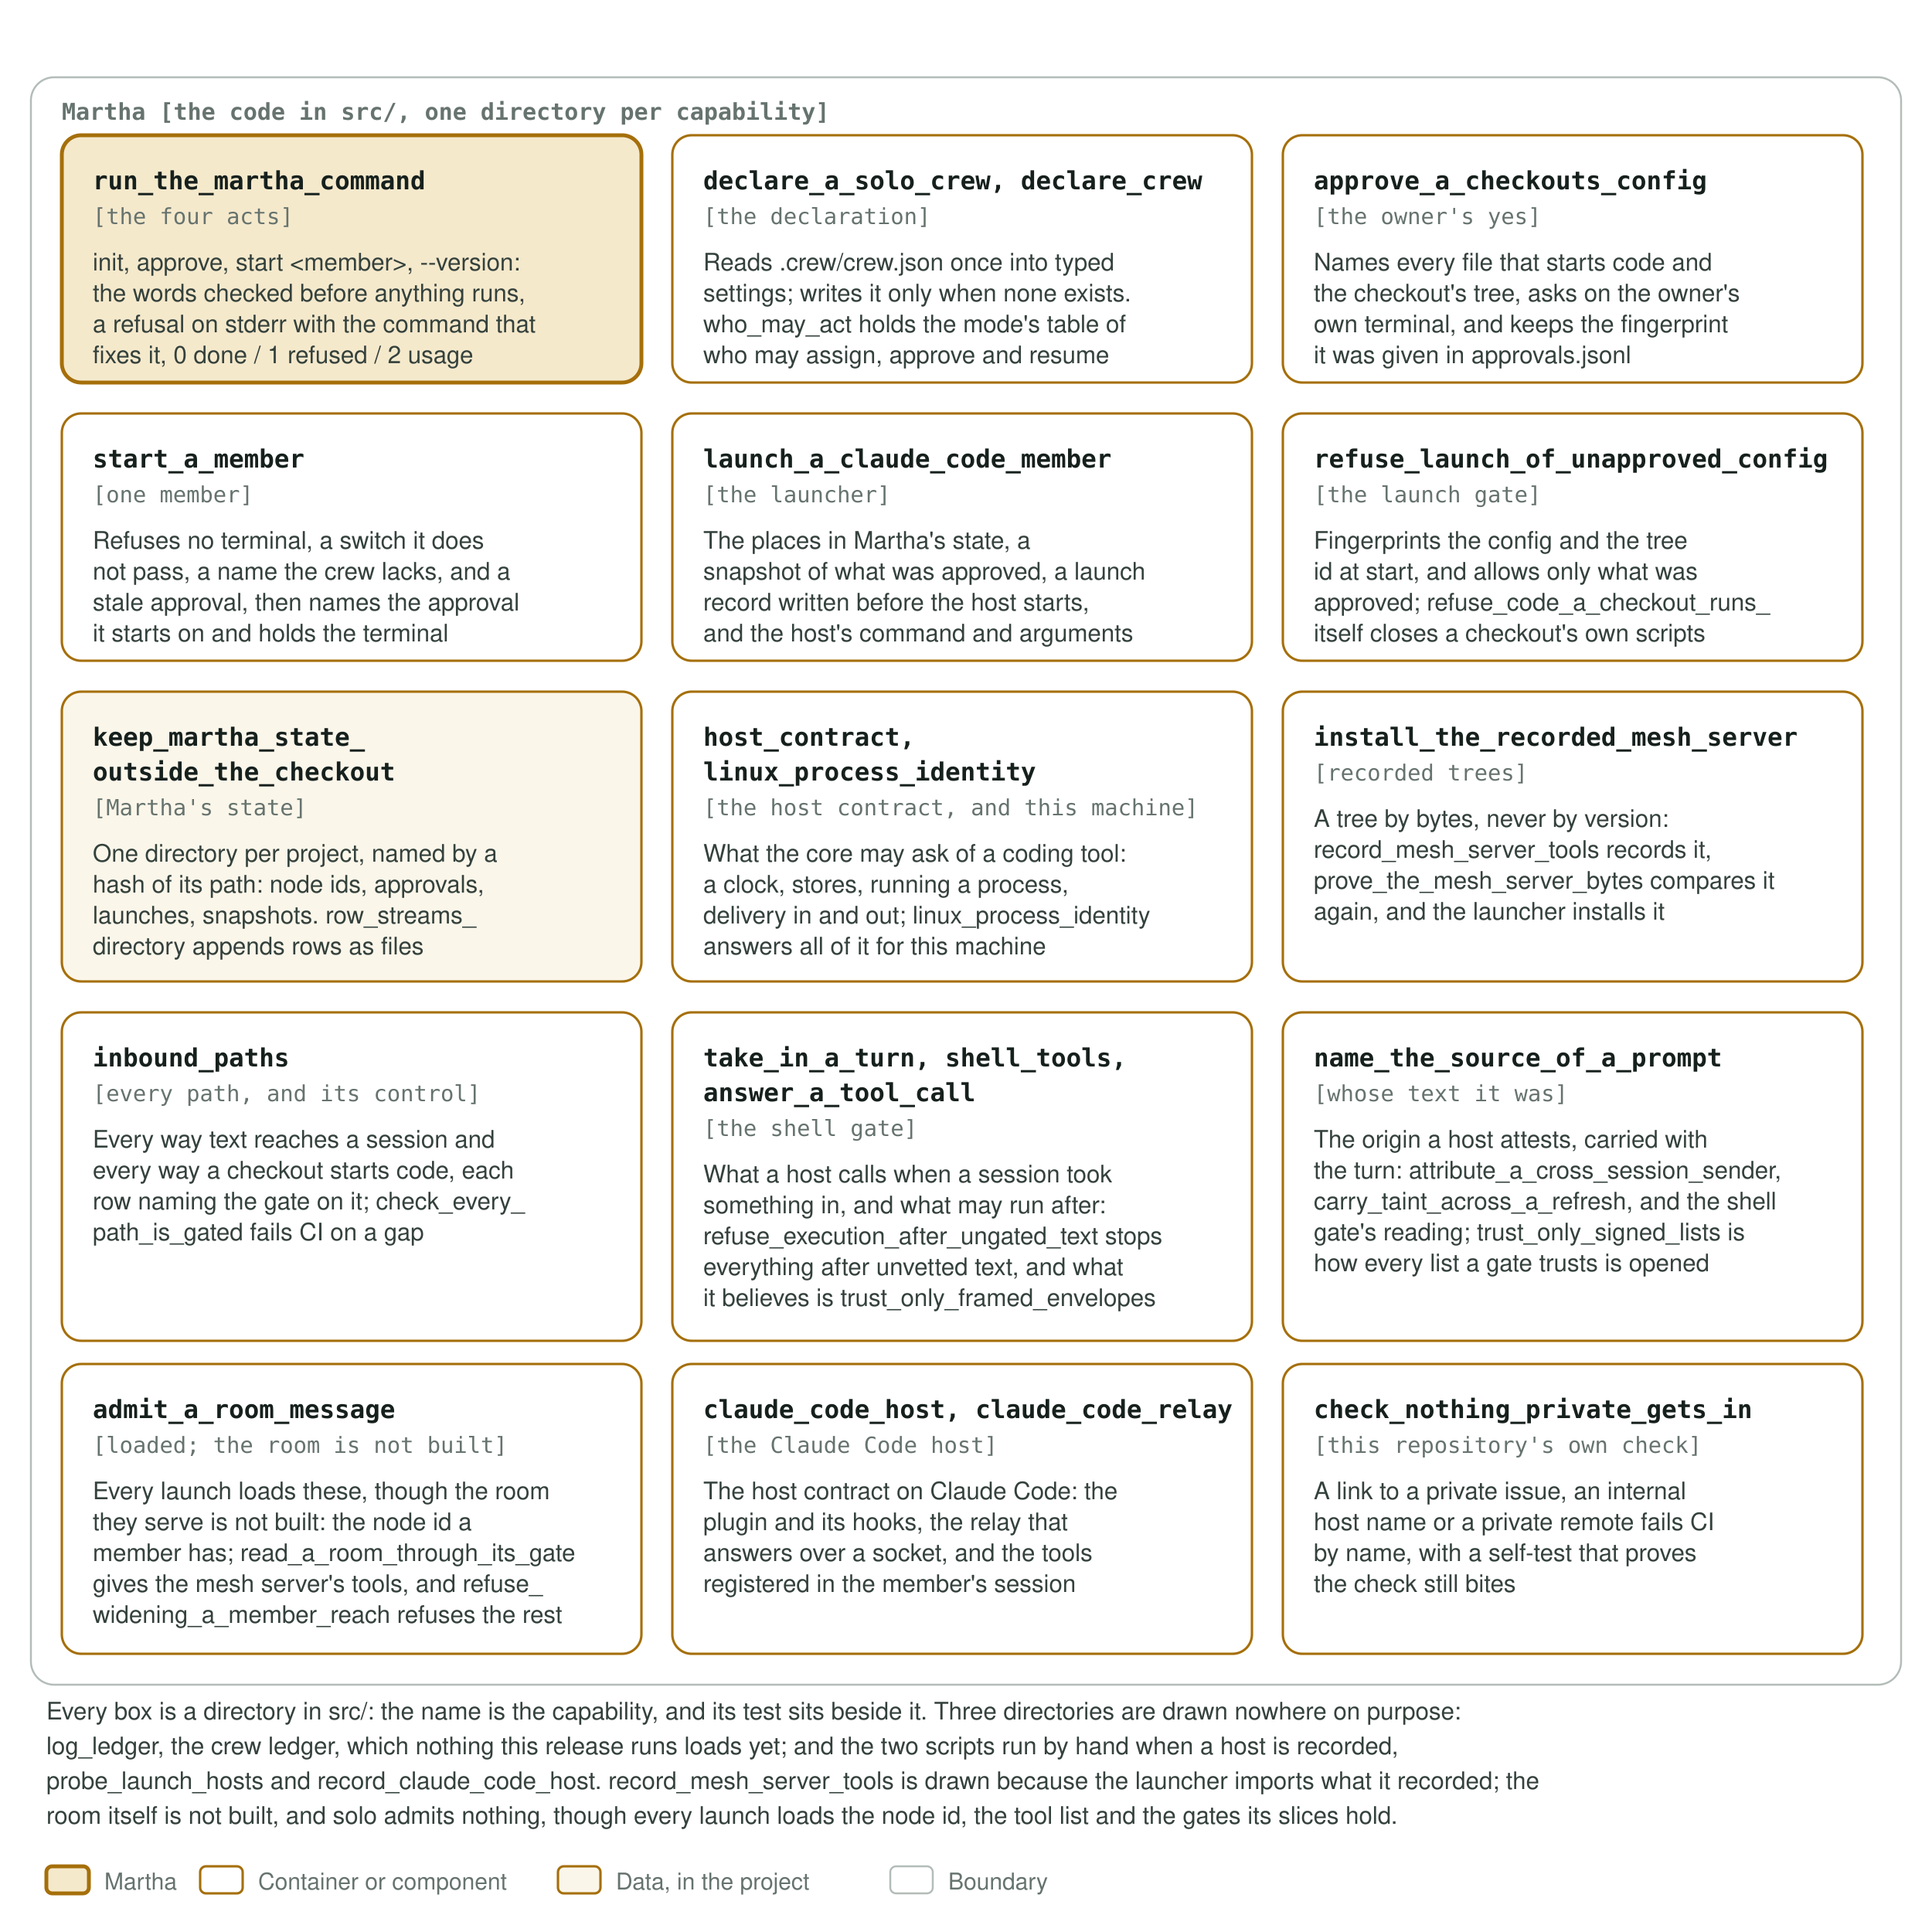
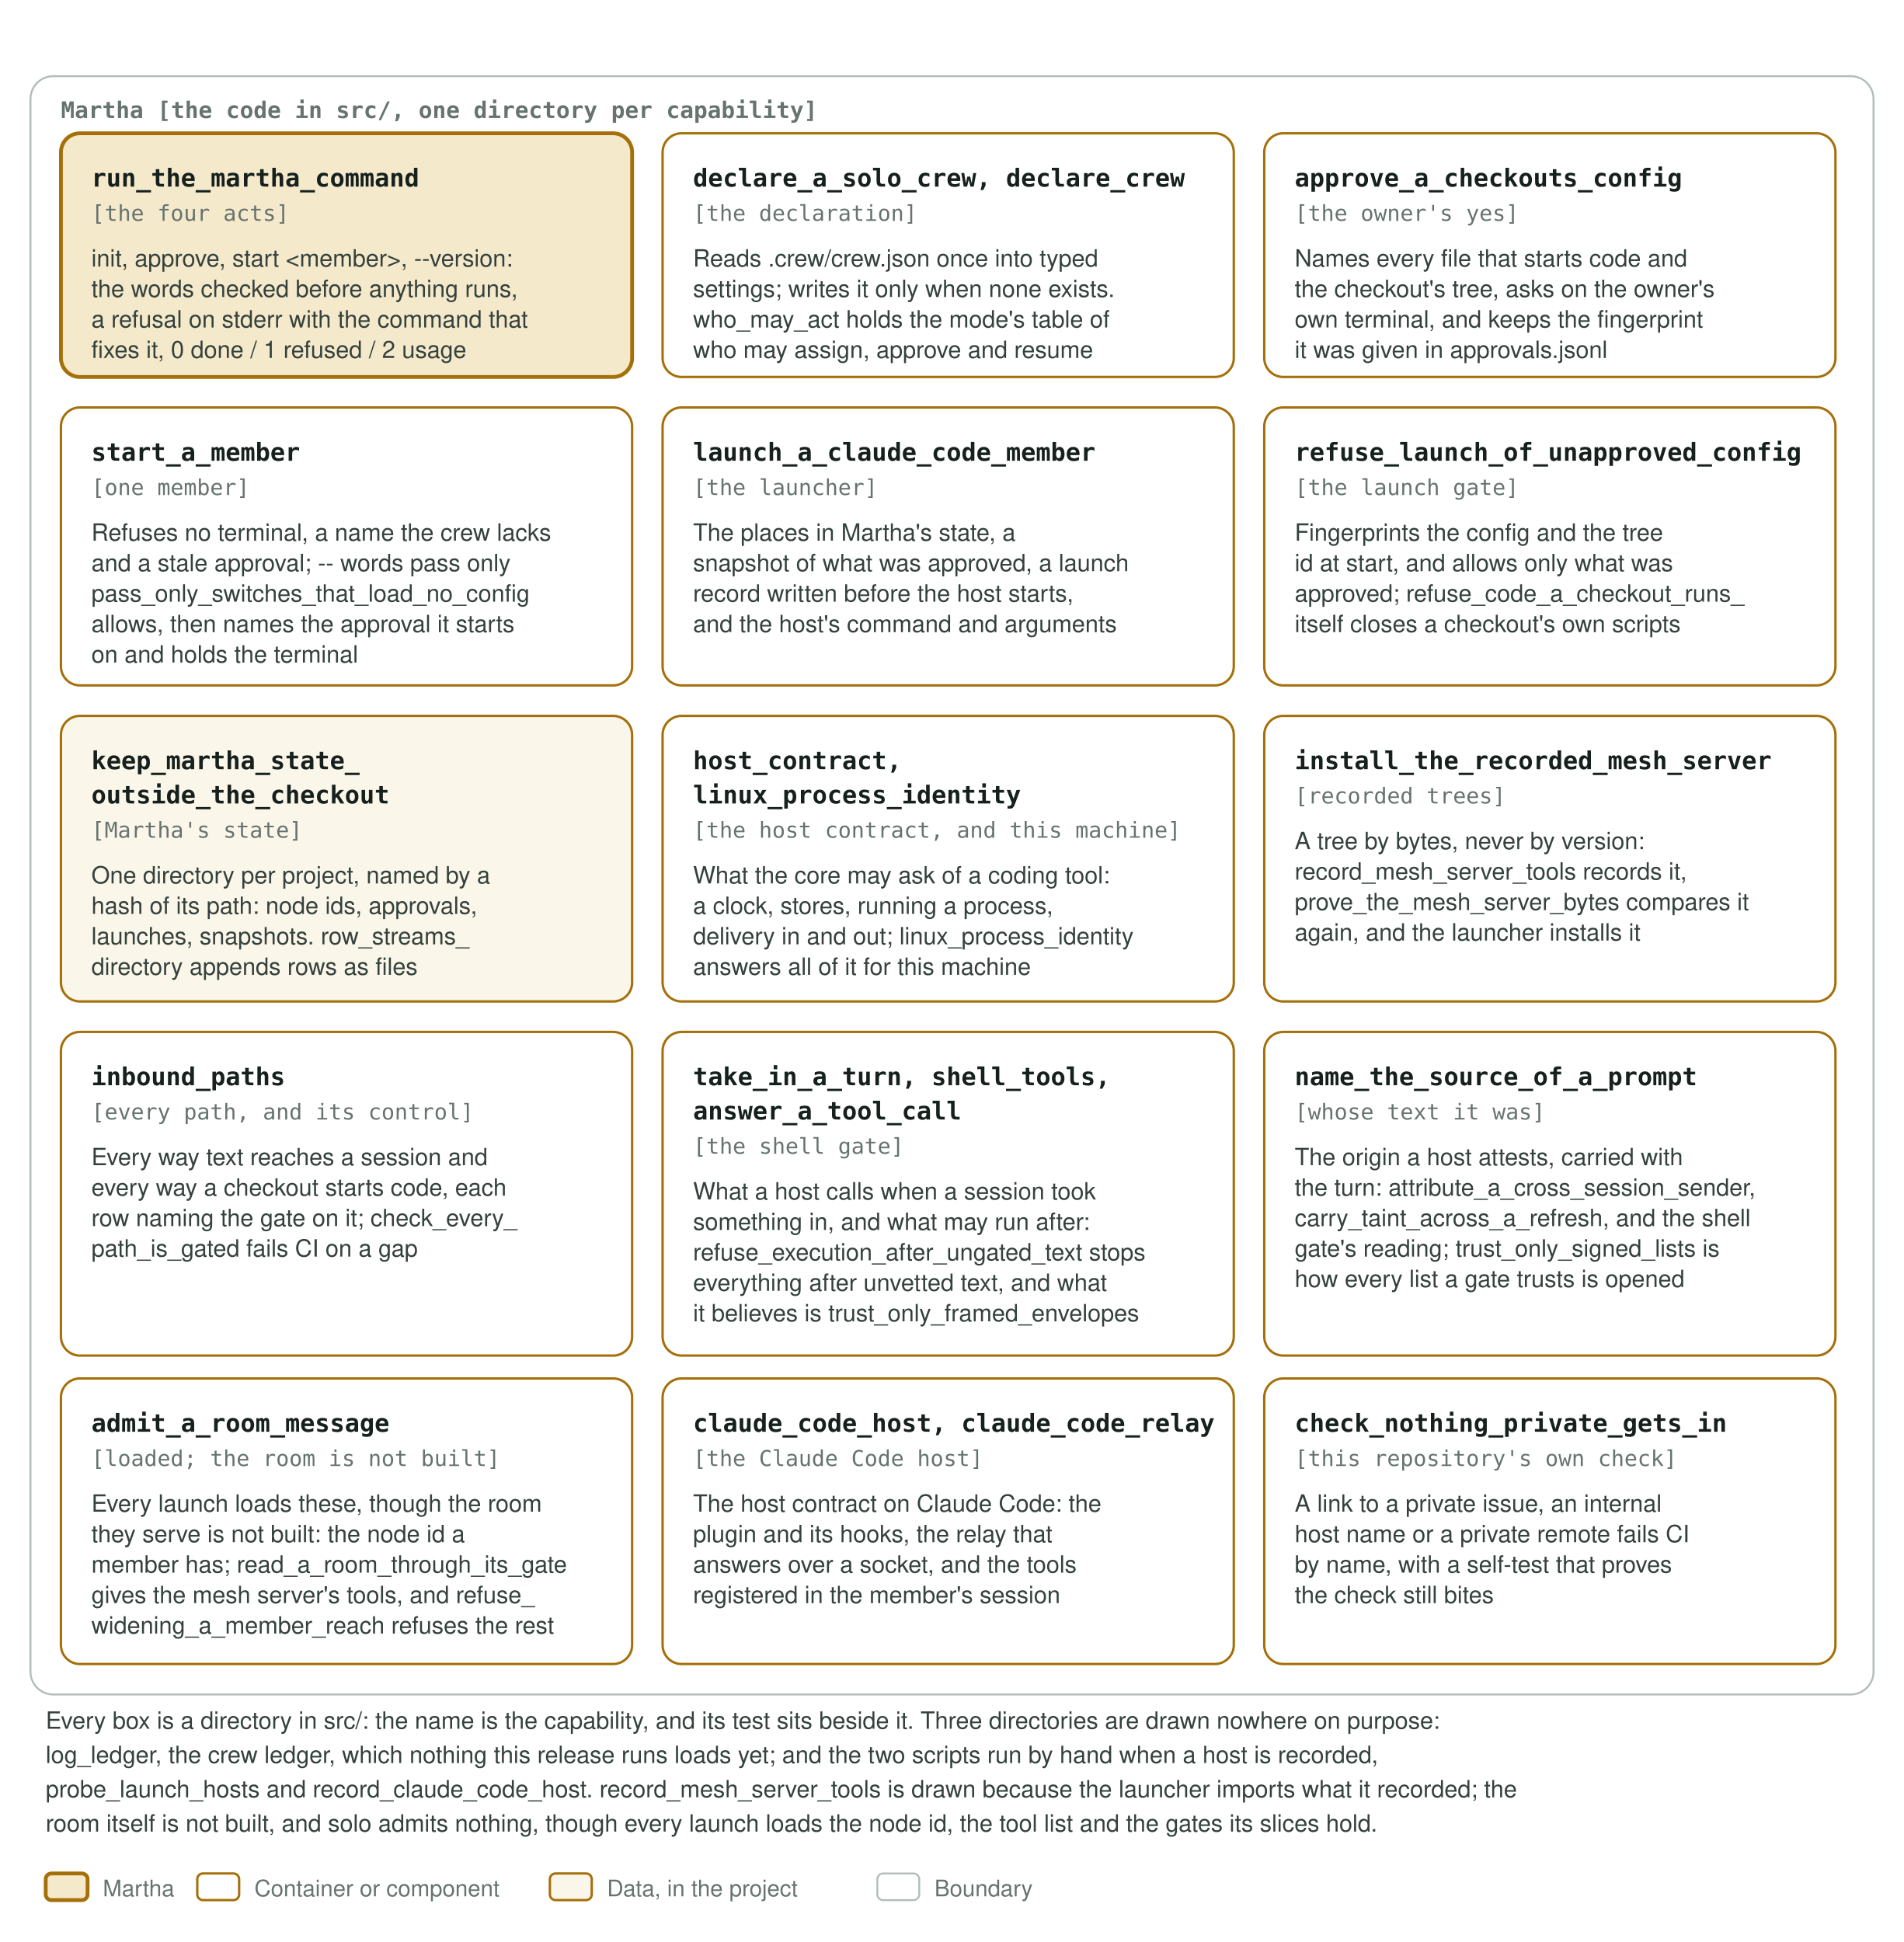
- <svg xmlns="http://www.w3.org/2000/svg" viewBox="0 0 1000 1000" role="img" aria-label="Martha components">
+ <svg xmlns="http://www.w3.org/2000/svg" viewBox="0 0 1000 1020" role="img" aria-label="Martha components">
  <style>
.t-name { font-family: "Atkinson Hyperlegible", "Segoe UI", system-ui, -apple-system, Helvetica, Arial, sans-serif; font-size: 15px; font-weight: 700; }
.t-desc { font-family: "Atkinson Hyperlegible", "Segoe UI", system-ui, -apple-system, Helvetica, Arial, sans-serif; font-size: 12.5px; }
.t-rel { font-family: "Atkinson Hyperlegible", "Segoe UI", system-ui, -apple-system, Helvetica, Arial, sans-serif; font-size: 11.5px; paint-order: stroke; stroke-width: 4px; stroke-linejoin: round; }
.t-code { font-family: "JetBrains Mono", ui-monospace, Menlo, Consolas, monospace; font-size: 13px; font-weight: 600; }
.t-type { font-family: "JetBrains Mono", ui-monospace, Menlo, Consolas, monospace; font-size: 11.5px; }
.t-bound { font-family: "JetBrains Mono", ui-monospace, Menlo, Consolas, monospace; font-size: 12px; font-weight: 600; }
.t-leg { font-family: "Atkinson Hyperlegible", "Segoe UI", system-ui, -apple-system, Helvetica, Arial, sans-serif; font-size: 12px; }
.edge { fill: none; stroke-width: 1.25; }
.edge-team { fill: none; stroke-width: 1.25; stroke-dasharray: 5 4; }
.bg { fill: #FFFFFF; }
.b-sys { fill: #F5E9CC; stroke: #A56F0A; stroke-width: 2; }
.b-per { fill: #E3EBF2; stroke: #3B5B7A; stroke-width: 1.25; }
.b-mac { fill: #E6E4EE; stroke: #5E5A78; stroke-width: 1.25; stroke-dasharray: 5 4; }
.b-ext { fill: #ECEFED; stroke: #8A9791; stroke-width: 1.25; }
.b-cmp { fill: #FFFFFF; stroke: #A56F0A; stroke-width: 1.25; }
.b-dat { fill: #FBF6EA; stroke: #A56F0A; stroke-width: 1.25; }
.b-team { fill: #FFFFFF; stroke: #5E5A78; stroke-width: 1.25; stroke-dasharray: 5 4; }
.b-later { fill: #F3F4F3; stroke: #8A9791; stroke-width: 1.25; stroke-dasharray: 5 4; }
.bound { fill: none; stroke: #B3BDB8; stroke-width: 1; }
.head { fill: #3B5B7A; }
.t-name, .t-code { fill: #16201D; }
.t-type, .t-bound, .t-leg { fill: #66736E; }
.t-desc { fill: #34413C; }
.t-rel { fill: #66736E; stroke: #FFFFFF; }
.edge, .edge-team { stroke: #8A9791; }
.arrowhead { fill: #8A9791; }
@media (prefers-color-scheme: dark) {
.bg { fill: #171F1C; }
.b-sys { fill: #3A2E13; stroke: #E3AA3C; }
.b-per { fill: #1D2A36; stroke: #8EB4D8; }
.b-mac { fill: #26243A; stroke: #A9A4C8; }
.b-ext { fill: #1C2421; stroke: #7D8B85; }
.b-cmp { fill: #171F1C; stroke: #E3AA3C; }
.b-dat { fill: #2A2414; stroke: #E3AA3C; }
.b-team { fill: #171F1C; stroke: #A9A4C8; }
.b-later { fill: #1C2421; stroke: #7D8B85; }
.bound { stroke: #4A5752; }
.head { fill: #8EB4D8; }
.t-name, .t-code { fill: #E6ECE9; }
.t-type, .t-bound, .t-leg { fill: #93A09A; }
.t-desc { fill: #C3CDC8; }
.t-rel { fill: #93A09A; stroke: #171F1C; }
.edge, .edge-team { stroke: #7D8B85; }
.arrowhead { fill: #7D8B85; }
}
</style>
  <defs>
    <marker id="a" viewBox="0 0 10 10" refX="9" refY="5" markerWidth="7" markerHeight="7" orient="auto-start-reverse">
      <path class="arrowhead" d="M0 0L10 5L0 10z" />
    </marker>
  </defs>
-   <rect class="bg" x="0" y="0" width="1000" height="1000" />
-   <rect class="bound" x="16" y="40" width="968" height="832" rx="12" />
+   <rect class="bg" x="0" y="0" width="1000" height="1020" />
+   <rect class="bound" x="16" y="40" width="968" height="850" rx="12" />
  <text class="t-bound" x="32" y="62">Martha [the code in src/, one directory per capability]</text>
  <rect class="b-sys" x="32" y="70" width="300" height="128" rx="10" />
  <text class="t-code" x="48" y="98">run_the_martha_command</text>
  <text class="t-type" x="48" y="116">[the four acts]</text>
  <text class="t-desc" x="48" y="140">init, approve, start &lt;member&gt;, --version:</text>
  <text class="t-desc" x="48" y="156">the words checked before anything runs,</text>
  <text class="t-desc" x="48" y="172">a refusal on stderr with the command that</text>
  <text class="t-desc" x="48" y="188">fixes it, 0 done / 1 refused / 2 usage</text>
  <rect class="b-cmp" x="348" y="70" width="300" height="128" rx="10" />
  <text class="t-code" x="364" y="98">declare_a_solo_crew, declare_crew</text>
  <text class="t-type" x="364" y="116">[the declaration]</text>
  <text class="t-desc" x="364" y="140">Reads .crew/crew.json once into typed</text>
  <text class="t-desc" x="364" y="156">settings; writes it only when none exists.</text>
  <text class="t-desc" x="364" y="172">who_may_act holds the mode's table of</text>
  <text class="t-desc" x="364" y="188">who may assign, approve and resume</text>
  <rect class="b-cmp" x="664" y="70" width="300" height="128" rx="10" />
  <text class="t-code" x="680" y="98">approve_a_checkouts_config</text>
  <text class="t-type" x="680" y="116">[the owner's yes]</text>
  <text class="t-desc" x="680" y="140">Names every file that starts code and</text>
  <text class="t-desc" x="680" y="156">the checkout's tree, asks on the owner's</text>
  <text class="t-desc" x="680" y="172">own terminal, and keeps the fingerprint</text>
  <text class="t-desc" x="680" y="188">it was given in approvals.jsonl</text>
-   <rect class="b-cmp" x="32" y="214" width="300" height="128" rx="10" />
+   <rect class="b-cmp" x="32" y="214" width="300" height="146" rx="10" />
  <text class="t-code" x="48" y="242">start_a_member</text>
  <text class="t-type" x="48" y="260">[one member]</text>
-   <text class="t-desc" x="48" y="284">Refuses no terminal, a switch it does</text>
-   <text class="t-desc" x="48" y="300">not pass, a name the crew lacks, and a</text>
-   <text class="t-desc" x="48" y="316">stale approval, then names the approval</text>
-   <text class="t-desc" x="48" y="332">it starts on and holds the terminal</text>
-   <rect class="b-cmp" x="348" y="214" width="300" height="128" rx="10" />
+   <text class="t-desc" x="48" y="284">Refuses no terminal, a name the crew lacks</text>
+   <text class="t-desc" x="48" y="300">and a stale approval; -- words pass only</text>
+   <text class="t-desc" x="48" y="316">pass_only_switches_that_load_no_config</text>
+   <text class="t-desc" x="48" y="332">allows, then names the approval it starts</text>
+   <text class="t-desc" x="48" y="348">on and holds the terminal</text>
+   <rect class="b-cmp" x="348" y="214" width="300" height="146" rx="10" />
  <text class="t-code" x="364" y="242">launch_a_claude_code_member</text>
  <text class="t-type" x="364" y="260">[the launcher]</text>
  <text class="t-desc" x="364" y="284">The places in Martha's state, a</text>
  <text class="t-desc" x="364" y="300">snapshot of what was approved, a launch</text>
  <text class="t-desc" x="364" y="316">record written before the host starts,</text>
  <text class="t-desc" x="364" y="332">and the host's command and arguments</text>
-   <rect class="b-cmp" x="664" y="214" width="300" height="128" rx="10" />
+   <rect class="b-cmp" x="664" y="214" width="300" height="146" rx="10" />
  <text class="t-code" x="680" y="242">refuse_launch_of_unapproved_config</text>
  <text class="t-type" x="680" y="260">[the launch gate]</text>
  <text class="t-desc" x="680" y="284">Fingerprints the config and the tree</text>
  <text class="t-desc" x="680" y="300">id at start, and allows only what was</text>
  <text class="t-desc" x="680" y="316">approved; refuse_code_a_checkout_runs_</text>
  <text class="t-desc" x="680" y="332">itself closes a checkout's own scripts</text>
-   <rect class="b-dat" x="32" y="358" width="300" height="150" rx="10" />
-   <text class="t-code" x="48" y="386">keep_martha_state_</text>
-   <text class="t-code" x="48" y="404">outside_the_checkout</text>
-   <text class="t-type" x="48" y="422">[Martha's state]</text>
-   <text class="t-desc" x="48" y="446">One directory per project, named by a</text>
-   <text class="t-desc" x="48" y="462">hash of its path: node ids, approvals,</text>
-   <text class="t-desc" x="48" y="478">launches, snapshots. row_streams_</text>
-   <text class="t-desc" x="48" y="494">directory appends rows as files</text>
-   <rect class="b-cmp" x="348" y="358" width="300" height="150" rx="10" />
-   <text class="t-code" x="364" y="386">host_contract,</text>
-   <text class="t-code" x="364" y="404">linux_process_identity</text>
-   <text class="t-type" x="364" y="422">[the host contract, and this machine]</text>
-   <text class="t-desc" x="364" y="446">What the core may ask of a coding tool:</text>
-   <text class="t-desc" x="364" y="462">a clock, stores, running a process,</text>
-   <text class="t-desc" x="364" y="478">delivery in and out; linux_process_identity</text>
-   <text class="t-desc" x="364" y="494">answers all of it for this machine</text>
-   <rect class="b-cmp" x="664" y="358" width="300" height="150" rx="10" />
-   <text class="t-code" x="680" y="386">install_the_recorded_mesh_server</text>
-   <text class="t-type" x="680" y="404">[recorded trees]</text>
-   <text class="t-desc" x="680" y="428">A tree by bytes, never by version:</text>
-   <text class="t-desc" x="680" y="444">record_mesh_server_tools records it,</text>
-   <text class="t-desc" x="680" y="460">prove_the_mesh_server_bytes compares it</text>
-   <text class="t-desc" x="680" y="476">again, and the launcher installs it</text>
-   <rect class="b-cmp" x="32" y="524" width="300" height="170" rx="10" />
-   <text class="t-code" x="48" y="552">inbound_paths</text>
-   <text class="t-type" x="48" y="570">[every path, and its control]</text>
-   <text class="t-desc" x="48" y="594">Every way text reaches a session and</text>
-   <text class="t-desc" x="48" y="610">every way a checkout starts code, each</text>
-   <text class="t-desc" x="48" y="626">row naming the gate on it; check_every_</text>
-   <text class="t-desc" x="48" y="642">path_is_gated fails CI on a gap</text>
-   <rect class="b-cmp" x="348" y="524" width="300" height="170" rx="10" />
-   <text class="t-code" x="364" y="552">take_in_a_turn, shell_tools,</text>
-   <text class="t-code" x="364" y="570">answer_a_tool_call</text>
-   <text class="t-type" x="364" y="588">[the shell gate]</text>
-   <text class="t-desc" x="364" y="612">What a host calls when a session took</text>
-   <text class="t-desc" x="364" y="628">something in, and what may run after:</text>
-   <text class="t-desc" x="364" y="644">refuse_execution_after_ungated_text stops</text>
-   <text class="t-desc" x="364" y="660">everything after unvetted text, and what</text>
-   <text class="t-desc" x="364" y="676">it believes is trust_only_framed_envelopes</text>
-   <rect class="b-cmp" x="664" y="524" width="300" height="170" rx="10" />
-   <text class="t-code" x="680" y="552">name_the_source_of_a_prompt</text>
-   <text class="t-type" x="680" y="570">[whose text it was]</text>
-   <text class="t-desc" x="680" y="594">The origin a host attests, carried with</text>
-   <text class="t-desc" x="680" y="610">the turn: attribute_a_cross_session_sender,</text>
-   <text class="t-desc" x="680" y="626">carry_taint_across_a_refresh, and the shell</text>
-   <text class="t-desc" x="680" y="642">gate's reading; trust_only_signed_lists is</text>
-   <text class="t-desc" x="680" y="658">how every list a gate trusts is opened</text>
-   <rect class="b-cmp" x="32" y="706" width="300" height="150" rx="10" />
-   <text class="t-code" x="48" y="734">admit_a_room_message</text>
-   <text class="t-type" x="48" y="752">[loaded; the room is not built]</text>
-   <text class="t-desc" x="48" y="776">Every launch loads these, though the room</text>
-   <text class="t-desc" x="48" y="792">they serve is not built: the node id a</text>
-   <text class="t-desc" x="48" y="808">member has; read_a_room_through_its_gate</text>
-   <text class="t-desc" x="48" y="824">gives the mesh server's tools, and refuse_</text>
-   <text class="t-desc" x="48" y="840">widening_a_member_reach refuses the rest</text>
-   <rect class="b-cmp" x="348" y="706" width="300" height="150" rx="10" />
-   <text class="t-code" x="364" y="734">claude_code_host, claude_code_relay</text>
-   <text class="t-type" x="364" y="752">[the Claude Code host]</text>
-   <text class="t-desc" x="364" y="776">The host contract on Claude Code: the</text>
-   <text class="t-desc" x="364" y="792">plugin and its hooks, the relay that</text>
-   <text class="t-desc" x="364" y="808">answers over a socket, and the tools</text>
-   <text class="t-desc" x="364" y="824">registered in the member's session</text>
-   <rect class="b-cmp" x="664" y="706" width="300" height="150" rx="10" />
-   <text class="t-code" x="680" y="734">check_nothing_private_gets_in</text>
-   <text class="t-type" x="680" y="752">[this repository's own check]</text>
-   <text class="t-desc" x="680" y="776">A link to a private issue, an internal</text>
-   <text class="t-desc" x="680" y="792">host name or a private remote fails CI</text>
-   <text class="t-desc" x="680" y="808">by name, with a self-test that proves</text>
-   <text class="t-desc" x="680" y="824">the check still bites</text>
-   <text class="t-desc" x="24" y="890">Every box is a directory in src/: the name is the capability, and its test sits beside it. Three directories are drawn nowhere on purpose:</text>
-   <text class="t-desc" x="24" y="908">log_ledger, the crew ledger, which nothing this release runs loads yet; and the two scripts run by hand when a host is recorded,</text>
-   <text class="t-desc" x="24" y="926">probe_launch_hosts and record_claude_code_host. record_mesh_server_tools is drawn because the launcher imports what it recorded; the</text>
-   <text class="t-desc" x="24" y="944">room itself is not built, and solo admits nothing, though every launch loads the node id, the tool list and the gates its slices hold.</text>
-   <rect class="b-sys" x="24" y="966" width="22" height="14" rx="3" />
-   <text class="t-leg" x="54" y="978">Martha</text>
-   <rect class="b-cmp" x="103.6" y="966" width="22" height="14" rx="3" />
-   <text class="t-leg" x="133.6" y="978">Container or component</text>
-   <rect class="b-dat" x="288.8" y="966" width="22" height="14" rx="3" />
-   <text class="t-leg" x="318.8" y="978">Data, in the project</text>
-   <rect class="bound" x="460.8" y="966" width="22" height="14" rx="3" />
-   <text class="t-leg" x="490.8" y="978">Boundary</text>
+   <rect class="b-dat" x="32" y="376" width="300" height="150" rx="10" />
+   <text class="t-code" x="48" y="404">keep_martha_state_</text>
+   <text class="t-code" x="48" y="422">outside_the_checkout</text>
+   <text class="t-type" x="48" y="440">[Martha's state]</text>
+   <text class="t-desc" x="48" y="464">One directory per project, named by a</text>
+   <text class="t-desc" x="48" y="480">hash of its path: node ids, approvals,</text>
+   <text class="t-desc" x="48" y="496">launches, snapshots. row_streams_</text>
+   <text class="t-desc" x="48" y="512">directory appends rows as files</text>
+   <rect class="b-cmp" x="348" y="376" width="300" height="150" rx="10" />
+   <text class="t-code" x="364" y="404">host_contract,</text>
+   <text class="t-code" x="364" y="422">linux_process_identity</text>
+   <text class="t-type" x="364" y="440">[the host contract, and this machine]</text>
+   <text class="t-desc" x="364" y="464">What the core may ask of a coding tool:</text>
+   <text class="t-desc" x="364" y="480">a clock, stores, running a process,</text>
+   <text class="t-desc" x="364" y="496">delivery in and out; linux_process_identity</text>
+   <text class="t-desc" x="364" y="512">answers all of it for this machine</text>
+   <rect class="b-cmp" x="664" y="376" width="300" height="150" rx="10" />
+   <text class="t-code" x="680" y="404">install_the_recorded_mesh_server</text>
+   <text class="t-type" x="680" y="422">[recorded trees]</text>
+   <text class="t-desc" x="680" y="446">A tree by bytes, never by version:</text>
+   <text class="t-desc" x="680" y="462">record_mesh_server_tools records it,</text>
+   <text class="t-desc" x="680" y="478">prove_the_mesh_server_bytes compares it</text>
+   <text class="t-desc" x="680" y="494">again, and the launcher installs it</text>
+   <rect class="b-cmp" x="32" y="542" width="300" height="170" rx="10" />
+   <text class="t-code" x="48" y="570">inbound_paths</text>
+   <text class="t-type" x="48" y="588">[every path, and its control]</text>
+   <text class="t-desc" x="48" y="612">Every way text reaches a session and</text>
+   <text class="t-desc" x="48" y="628">every way a checkout starts code, each</text>
+   <text class="t-desc" x="48" y="644">row naming the gate on it; check_every_</text>
+   <text class="t-desc" x="48" y="660">path_is_gated fails CI on a gap</text>
+   <rect class="b-cmp" x="348" y="542" width="300" height="170" rx="10" />
+   <text class="t-code" x="364" y="570">take_in_a_turn, shell_tools,</text>
+   <text class="t-code" x="364" y="588">answer_a_tool_call</text>
+   <text class="t-type" x="364" y="606">[the shell gate]</text>
+   <text class="t-desc" x="364" y="630">What a host calls when a session took</text>
+   <text class="t-desc" x="364" y="646">something in, and what may run after:</text>
+   <text class="t-desc" x="364" y="662">refuse_execution_after_ungated_text stops</text>
+   <text class="t-desc" x="364" y="678">everything after unvetted text, and what</text>
+   <text class="t-desc" x="364" y="694">it believes is trust_only_framed_envelopes</text>
+   <rect class="b-cmp" x="664" y="542" width="300" height="170" rx="10" />
+   <text class="t-code" x="680" y="570">name_the_source_of_a_prompt</text>
+   <text class="t-type" x="680" y="588">[whose text it was]</text>
+   <text class="t-desc" x="680" y="612">The origin a host attests, carried with</text>
+   <text class="t-desc" x="680" y="628">the turn: attribute_a_cross_session_sender,</text>
+   <text class="t-desc" x="680" y="644">carry_taint_across_a_refresh, and the shell</text>
+   <text class="t-desc" x="680" y="660">gate's reading; trust_only_signed_lists is</text>
+   <text class="t-desc" x="680" y="676">how every list a gate trusts is opened</text>
+   <rect class="b-cmp" x="32" y="724" width="300" height="150" rx="10" />
+   <text class="t-code" x="48" y="752">admit_a_room_message</text>
+   <text class="t-type" x="48" y="770">[loaded; the room is not built]</text>
+   <text class="t-desc" x="48" y="794">Every launch loads these, though the room</text>
+   <text class="t-desc" x="48" y="810">they serve is not built: the node id a</text>
+   <text class="t-desc" x="48" y="826">member has; read_a_room_through_its_gate</text>
+   <text class="t-desc" x="48" y="842">gives the mesh server's tools, and refuse_</text>
+   <text class="t-desc" x="48" y="858">widening_a_member_reach refuses the rest</text>
+   <rect class="b-cmp" x="348" y="724" width="300" height="150" rx="10" />
+   <text class="t-code" x="364" y="752">claude_code_host, claude_code_relay</text>
+   <text class="t-type" x="364" y="770">[the Claude Code host]</text>
+   <text class="t-desc" x="364" y="794">The host contract on Claude Code: the</text>
+   <text class="t-desc" x="364" y="810">plugin and its hooks, the relay that</text>
+   <text class="t-desc" x="364" y="826">answers over a socket, and the tools</text>
+   <text class="t-desc" x="364" y="842">registered in the member's session</text>
+   <rect class="b-cmp" x="664" y="724" width="300" height="150" rx="10" />
+   <text class="t-code" x="680" y="752">check_nothing_private_gets_in</text>
+   <text class="t-type" x="680" y="770">[this repository's own check]</text>
+   <text class="t-desc" x="680" y="794">A link to a private issue, an internal</text>
+   <text class="t-desc" x="680" y="810">host name or a private remote fails CI</text>
+   <text class="t-desc" x="680" y="826">by name, with a self-test that proves</text>
+   <text class="t-desc" x="680" y="842">the check still bites</text>
+   <text class="t-desc" x="24" y="908">Every box is a directory in src/: the name is the capability, and its test sits beside it. Three directories are drawn nowhere on purpose:</text>
+   <text class="t-desc" x="24" y="926">log_ledger, the crew ledger, which nothing this release runs loads yet; and the two scripts run by hand when a host is recorded,</text>
+   <text class="t-desc" x="24" y="944">probe_launch_hosts and record_claude_code_host. record_mesh_server_tools is drawn because the launcher imports what it recorded; the</text>
+   <text class="t-desc" x="24" y="962">room itself is not built, and solo admits nothing, though every launch loads the node id, the tool list and the gates its slices hold.</text>
+   <rect class="b-sys" x="24" y="984" width="22" height="14" rx="3" />
+   <text class="t-leg" x="54" y="996">Martha</text>
+   <rect class="b-cmp" x="103.6" y="984" width="22" height="14" rx="3" />
+   <text class="t-leg" x="133.6" y="996">Container or component</text>
+   <rect class="b-dat" x="288.8" y="984" width="22" height="14" rx="3" />
+   <text class="t-leg" x="318.8" y="996">Data, in the project</text>
+   <rect class="bound" x="460.8" y="984" width="22" height="14" rx="3" />
+   <text class="t-leg" x="490.8" y="996">Boundary</text>
</svg>
